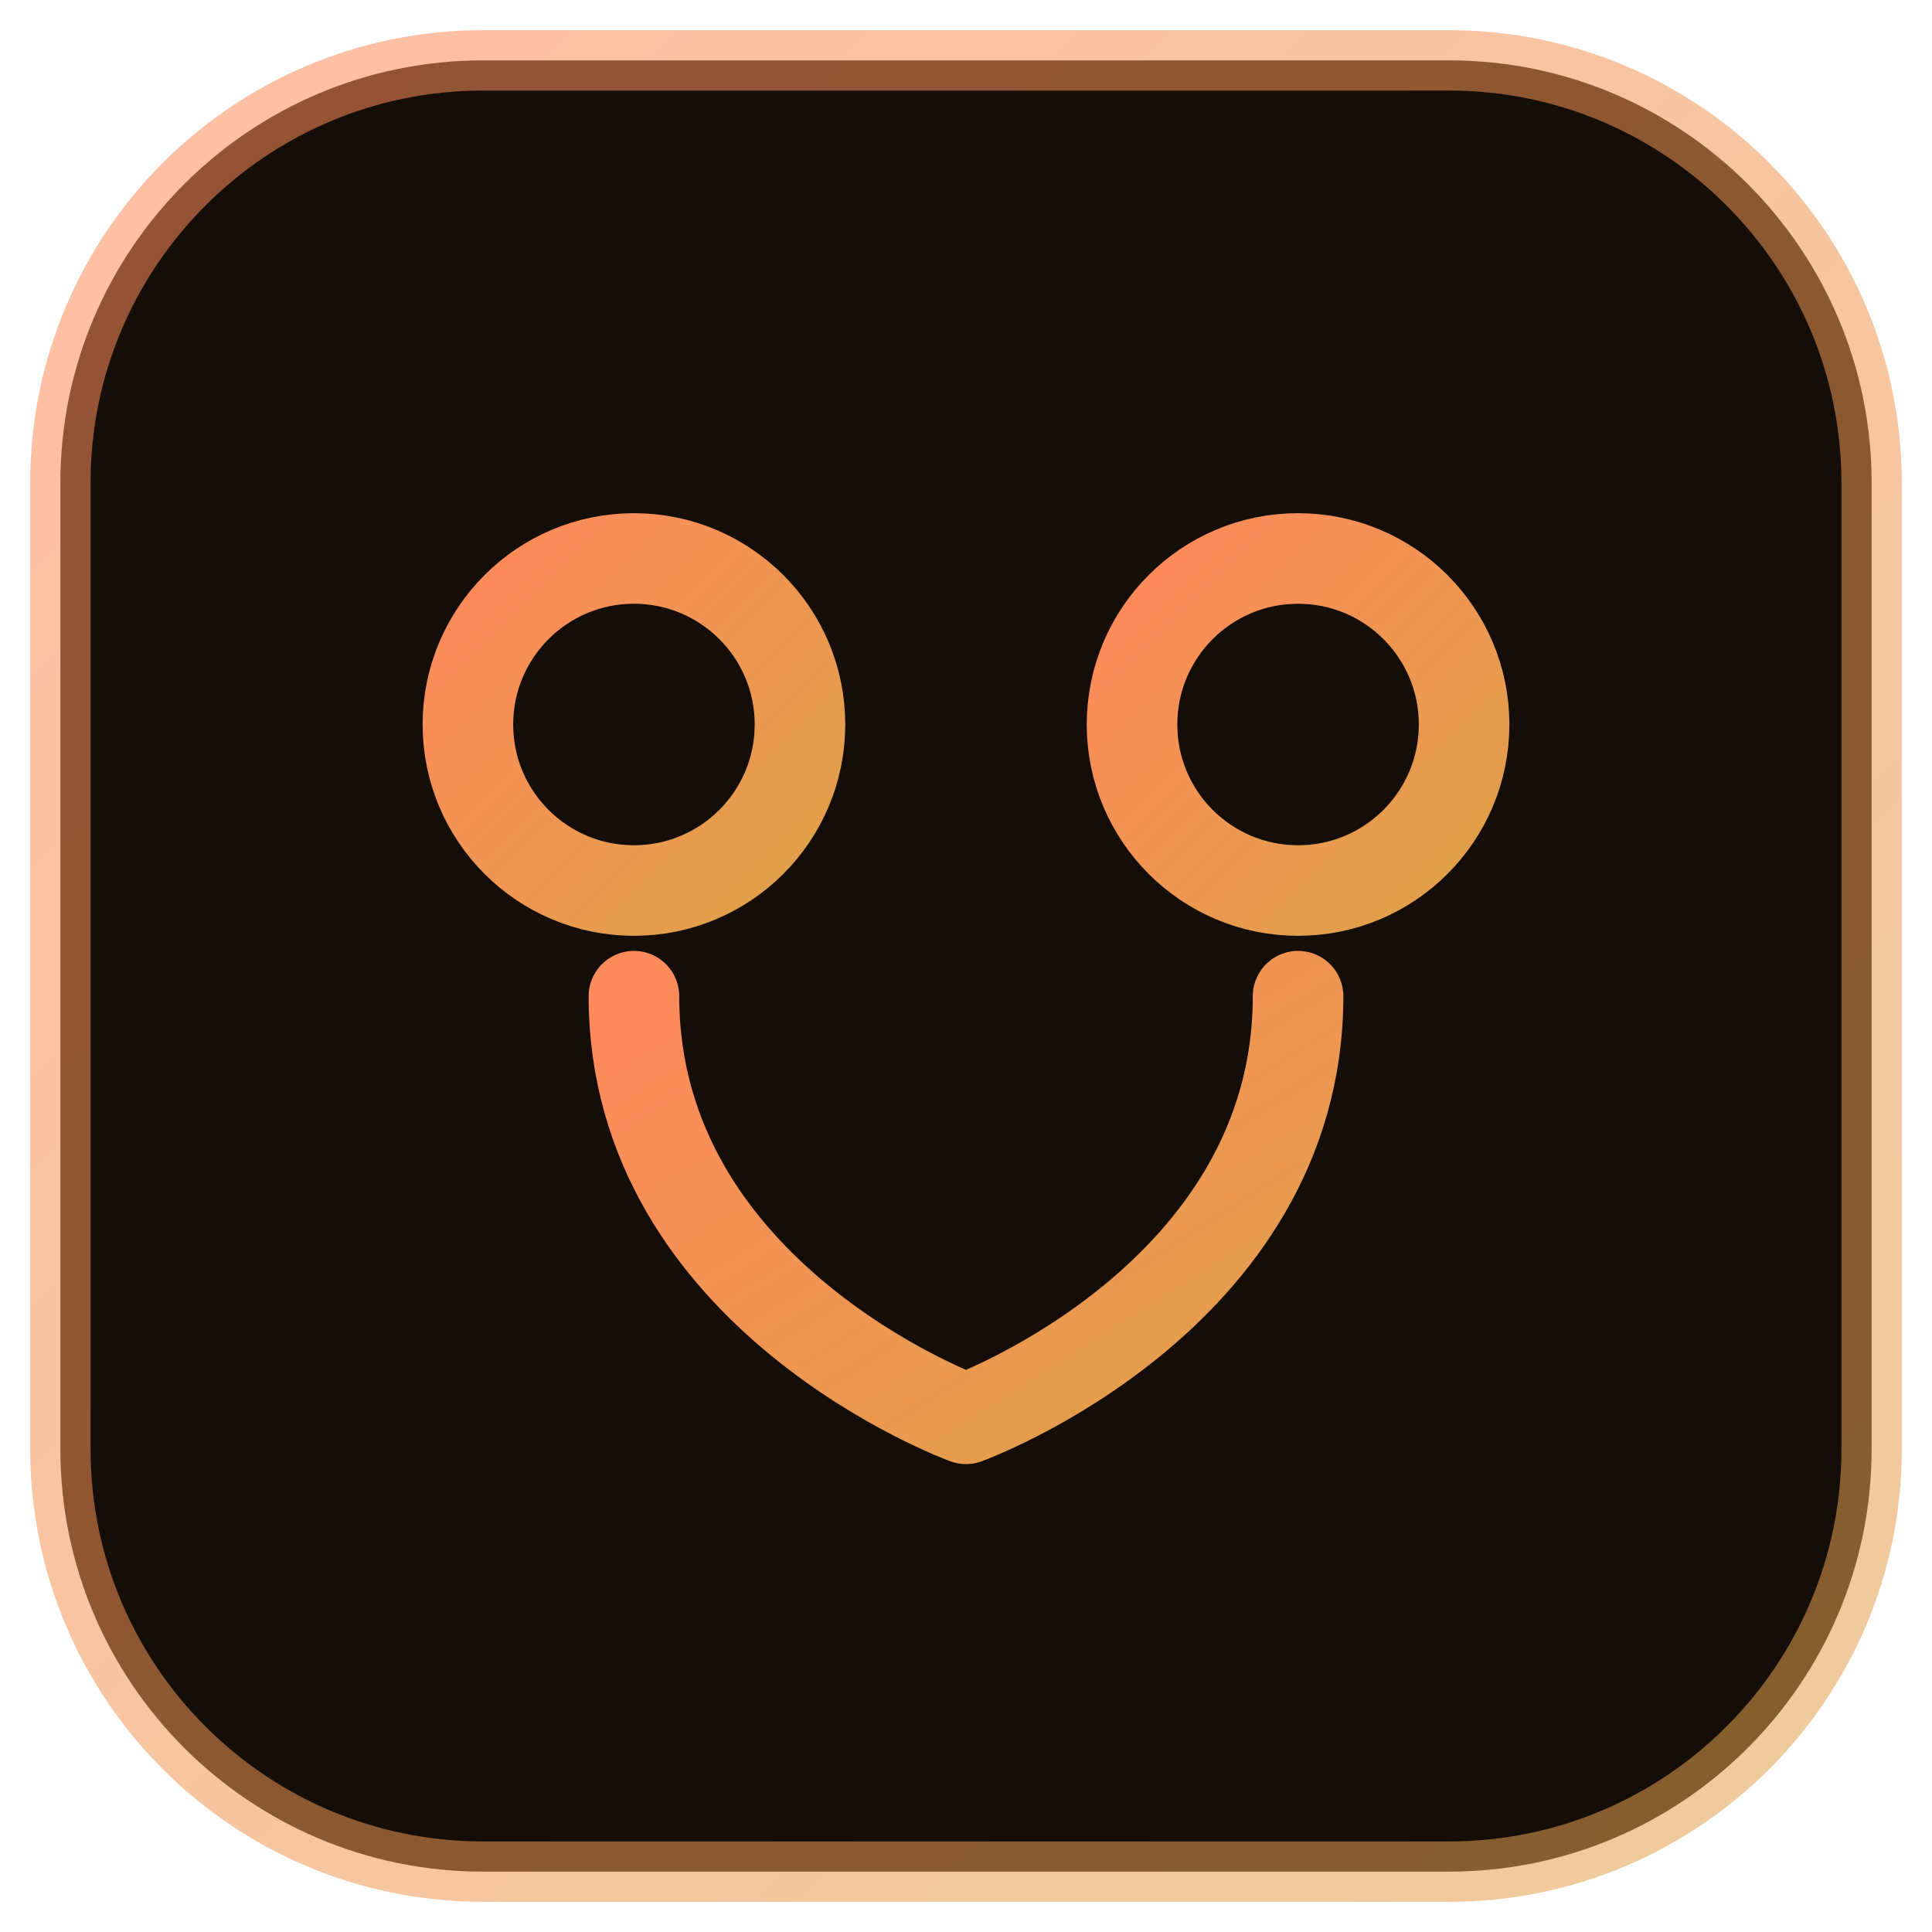
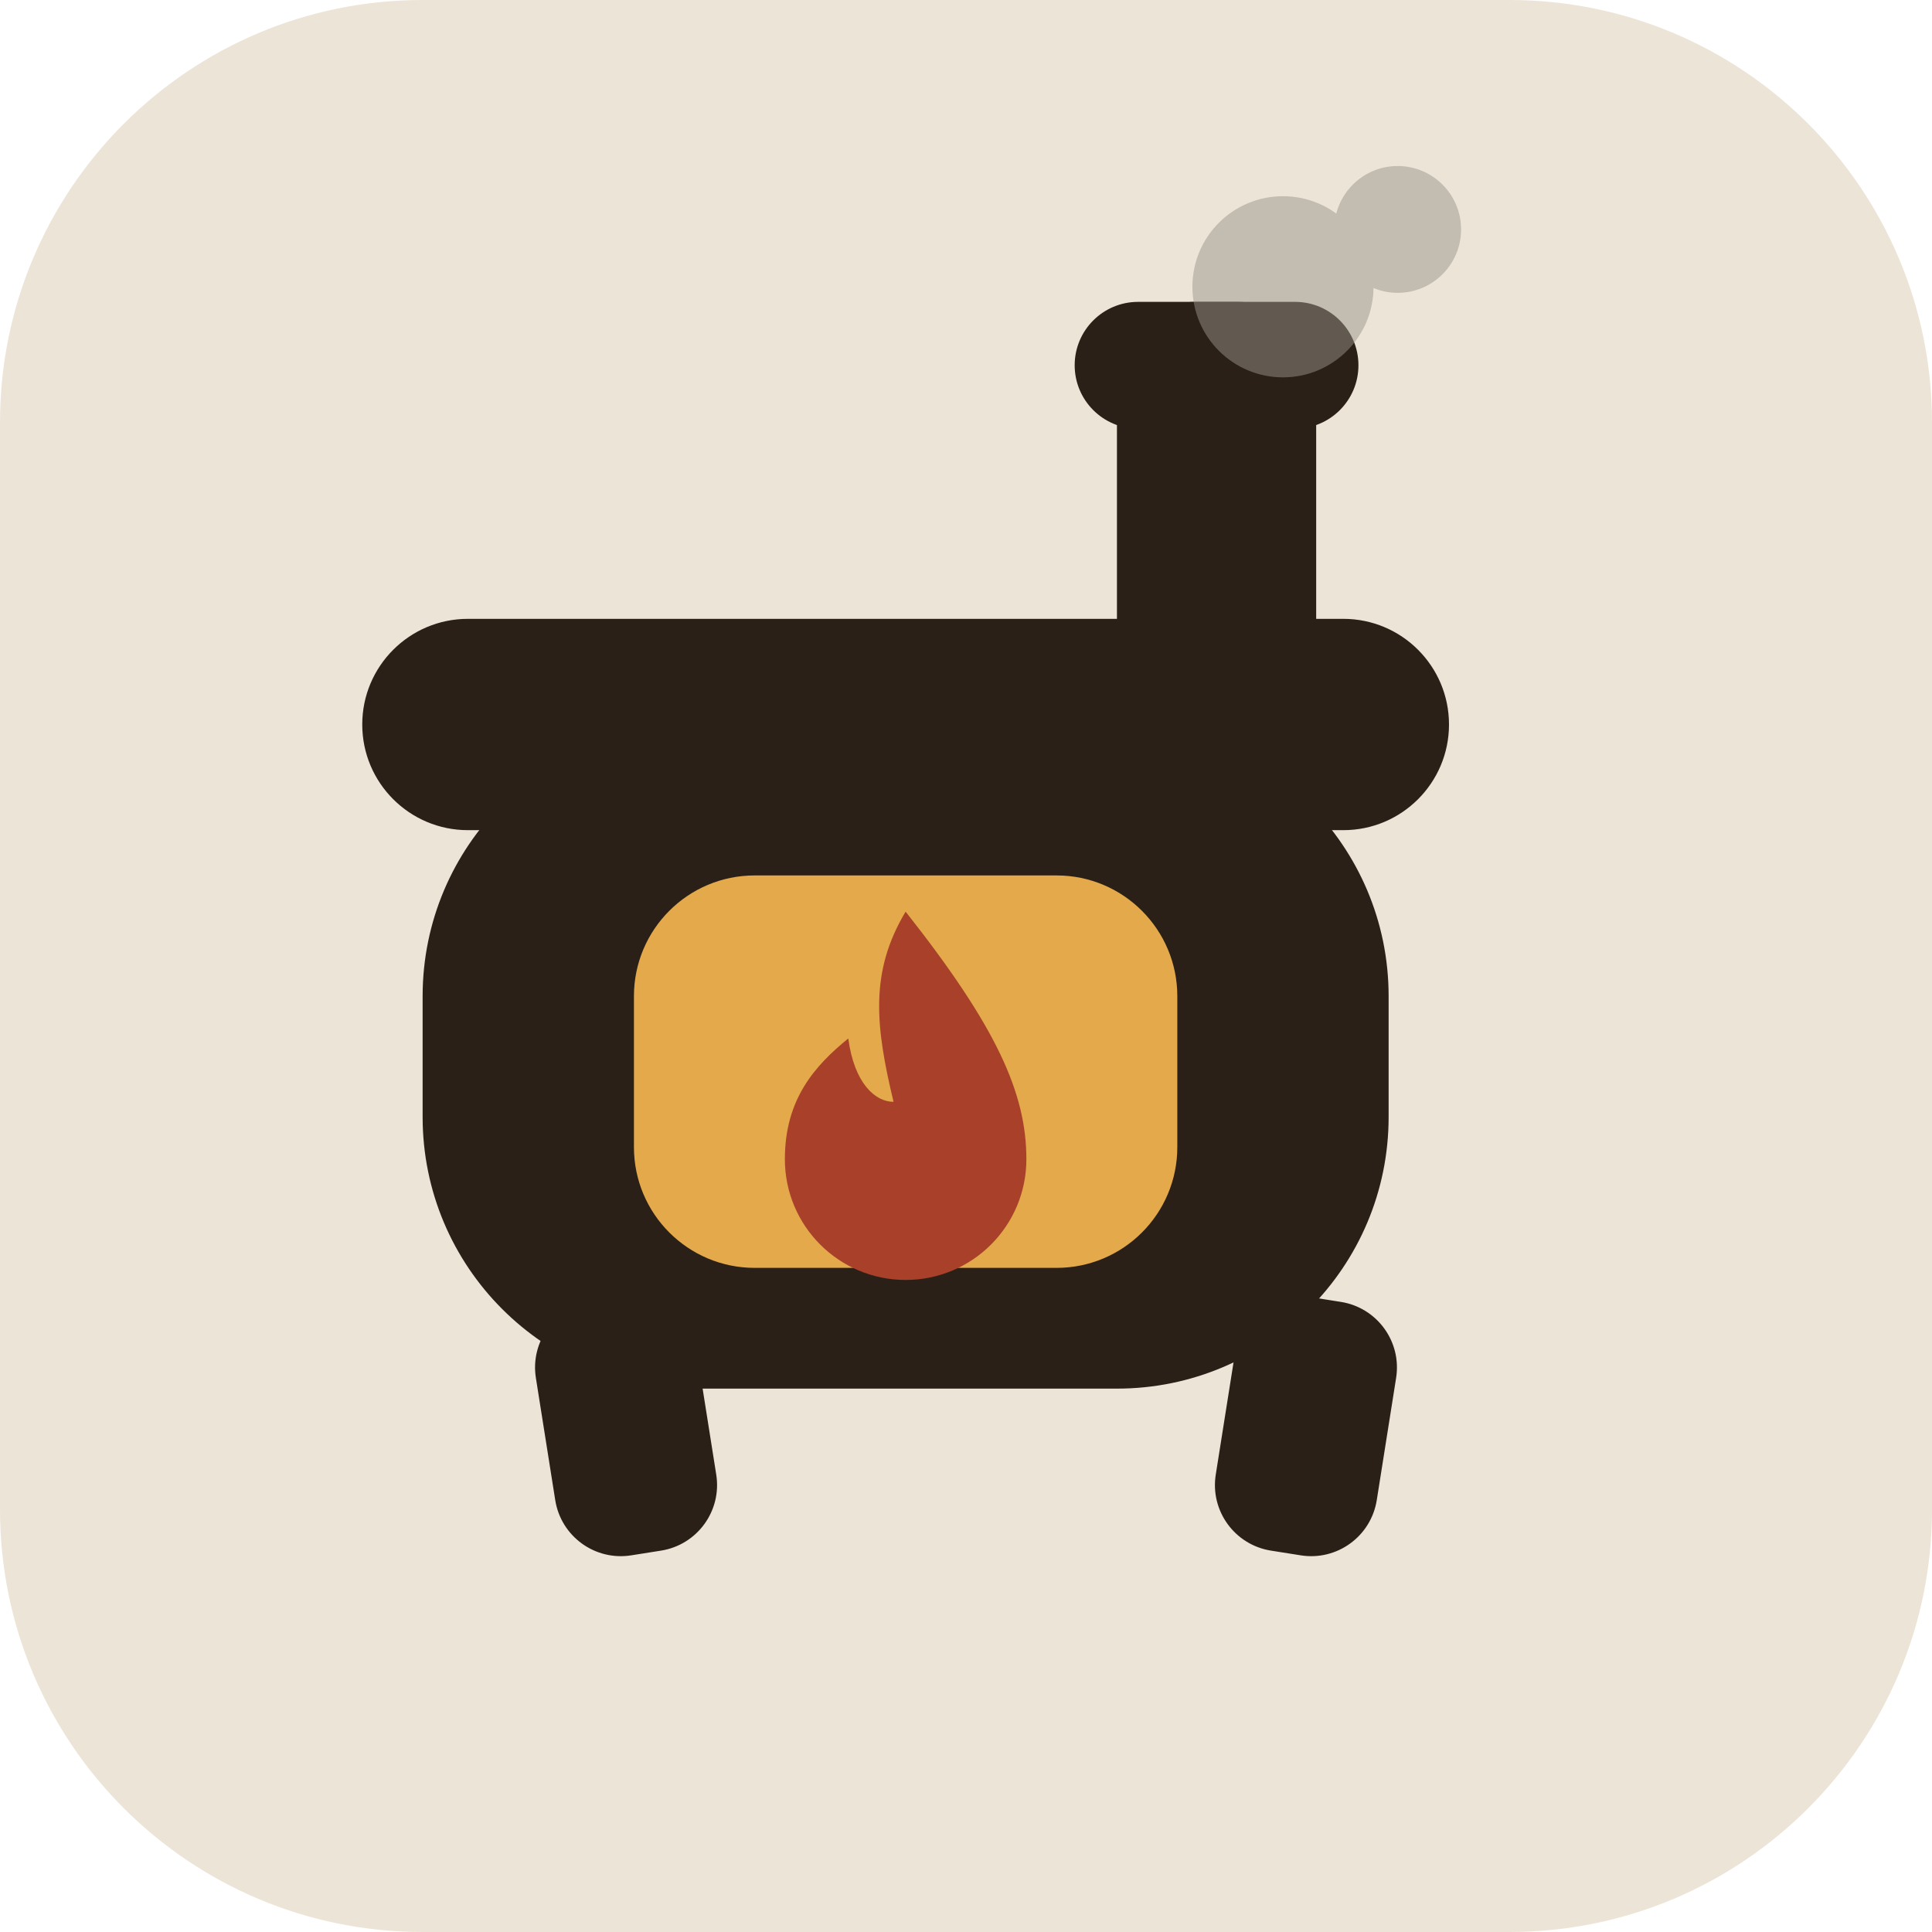
<svg xmlns="http://www.w3.org/2000/svg" viewBox="0 0 64 64" role="img" aria-label="warm.contact">
-   <defs>
-     <linearGradient id="wc" x1="0" y1="0" x2="1" y2="1">
-       <stop offset="0" stop-color="#ff8a5b" />
-       <stop offset="1" stop-color="#e0a04a" />
-     </linearGradient>
-   </defs>
-   <rect x="2" y="2" width="60" height="60" rx="14" fill="#140d08" stroke="url(#wc)" stroke-opacity=".55" stroke-width="2" />
-   <g fill="none" stroke="url(#wc)" stroke-width="3" stroke-linecap="round" stroke-linejoin="round">
-     <circle cx="21" cy="24" r="5.5" />
-     <circle cx="43" cy="24" r="5.5" />
-     <path d="M21 33 C21 43 32 47 32 47 C32 47 43 43 43 33" />
+   <rect width="64" height="64" rx="14" fill="#ece4d6" />
+   <g fill="#2b2018">
+     <rect x="37" y="10" width="6.6" height="18" rx="2.6" />
+     <rect x="35.6" y="10" width="9.4" height="4.2" rx="2.1" />
+     <rect x="18" y="43" width="5.4" height="8.5" rx="2.2" transform="rotate(-9 20.7 47)" />
+     <rect x="40.6" y="43" width="5.4" height="8.5" rx="2.2" transform="rotate(9 43.3 47)" />
+     <rect x="14" y="24" width="32" height="22" rx="9" />
+     <rect x="12" y="20.5" width="36" height="7" rx="3.5" />
+   </g>
+   <rect x="21" y="29" width="18" height="13" rx="4" fill="#e3a94a" />
+   <path d="M30 30.2 C33 34 34 36.2 34 38.4 A4 4 0 0 1 26 38.4 C26 36.4 27 35.3 28.1 34.4            C28.3 35.9 29 36.5 29.6 36.5 C29 34 28.8 32.2 30 30.2 Z" fill="#a8402a" />
+   <g fill="#9a938a" opacity=".5">
+     <circle cx="42.5" cy="9.5" r="3" />
+     <circle cx="46.3" cy="7.6" r="2.1" />
  </g>
</svg>
